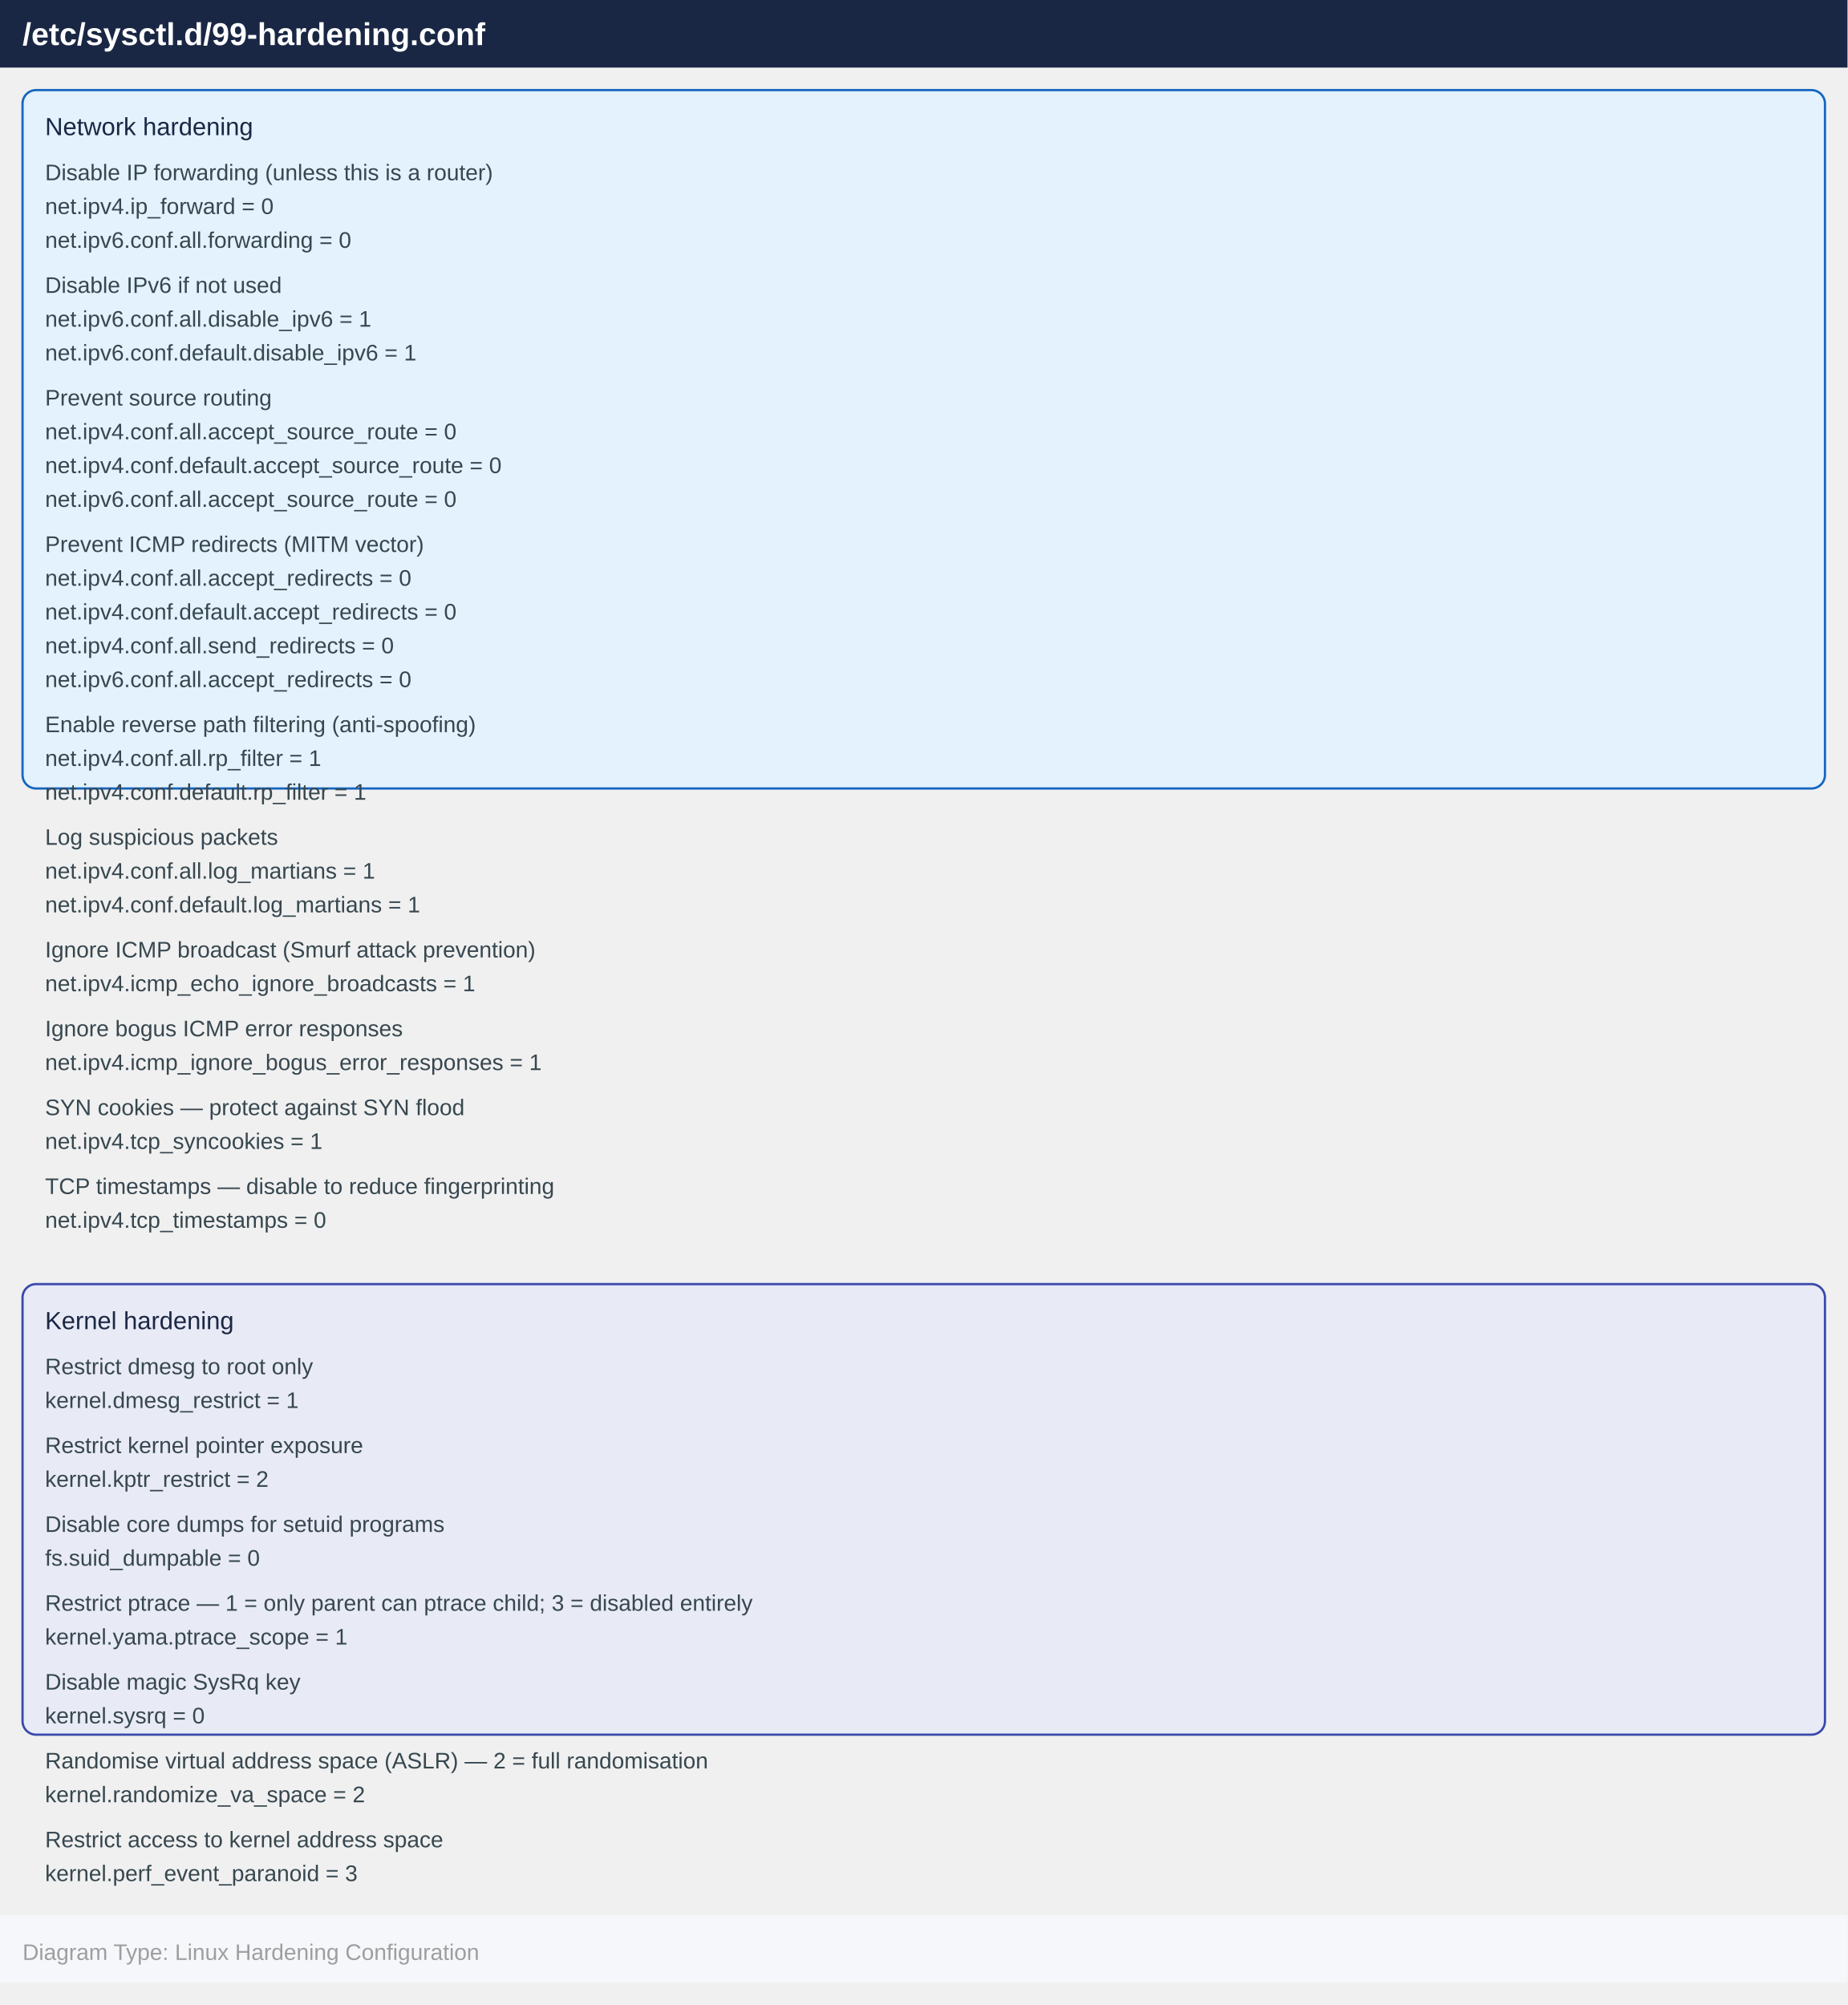
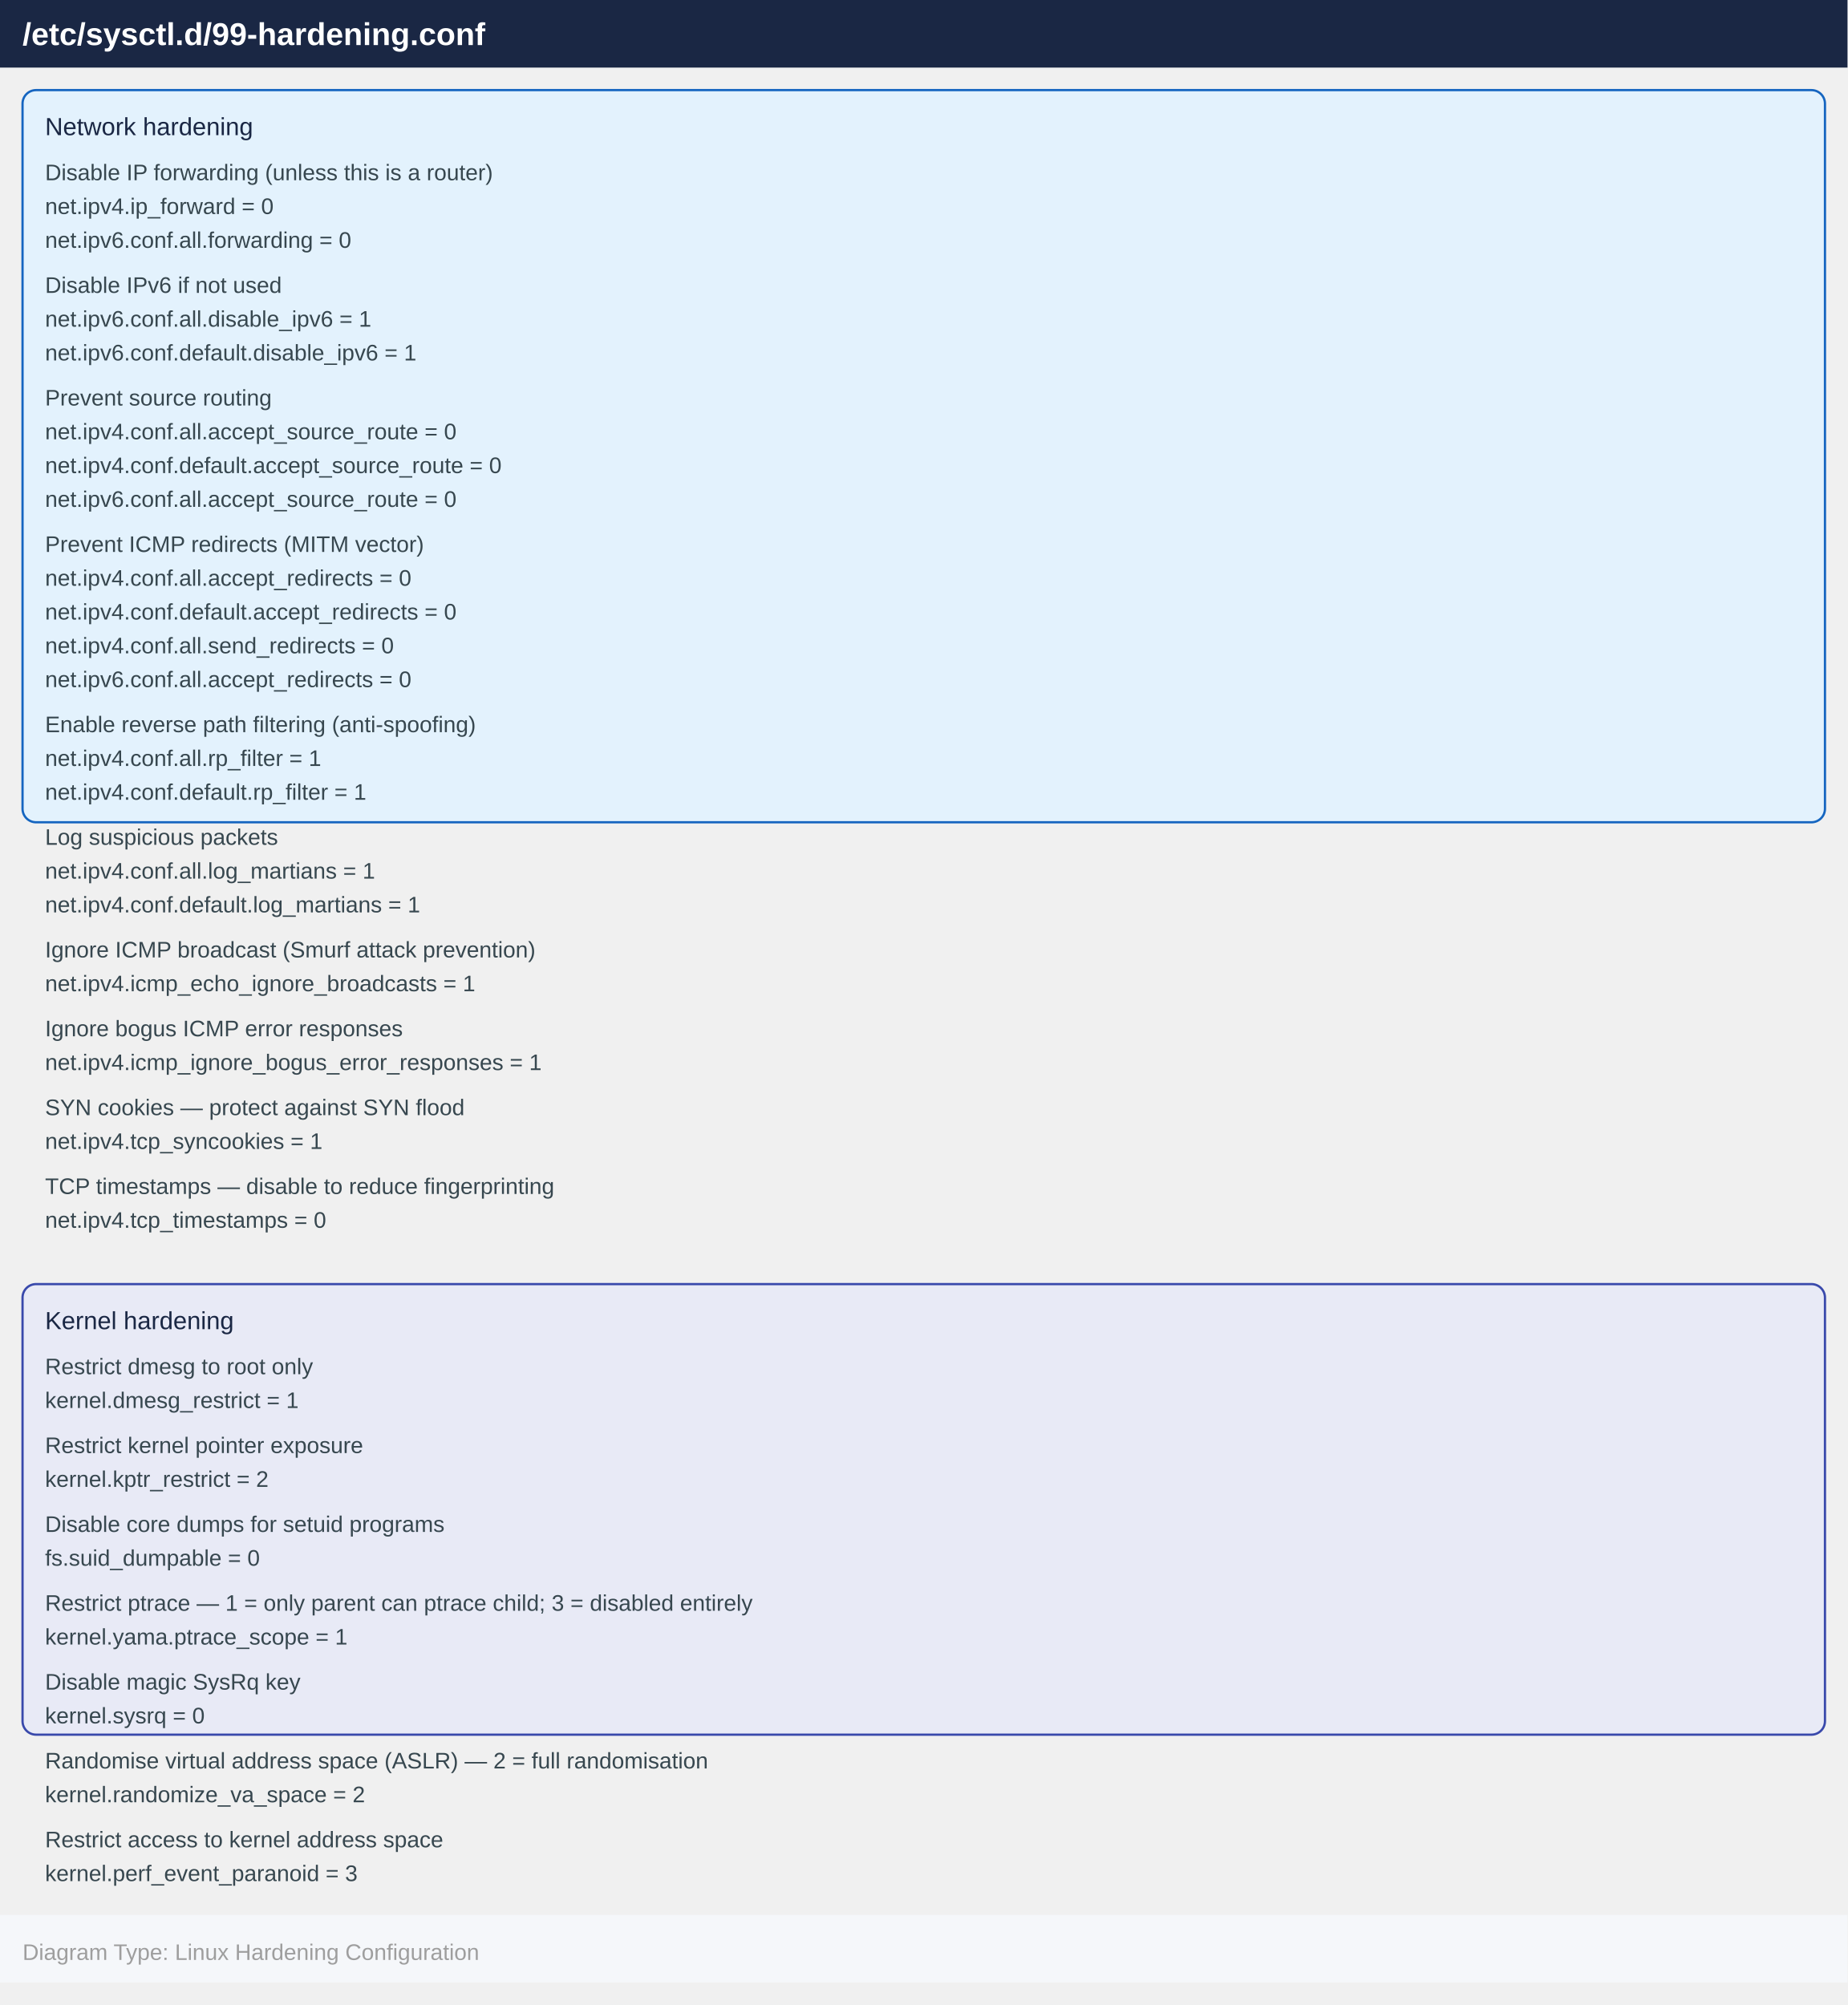
<svg xmlns="http://www.w3.org/2000/svg" width="820" height="890" viewBox="0 0 820 890">
  <defs>
    <marker id="arrowhead" markerWidth="10" markerHeight="7" refX="0" refY="3.5" orient="auto">
      <polygon points="0 0, 10 3.5, 0 7" fill="#455a64" />
    </marker>
  </defs>
  <rect x="0" y="0" width="820" height="30" fill="#1a2744" />
  <text x="10" y="20" font-family="Arial,Helvetica,sans-serif" font-size="14" font-weight="bold" fill="#ffffff">
    /etc/sysctl.d/99-hardening.conf
  </text>
-   <rect x="10" y="40" width="800" height="310" fill="#e3f2fd" stroke="#1565c0" rx="6" />
+   <rect x="10" y="40" width="800" height="325" fill="#e3f2fd" stroke="#1565c0" rx="6" />
  <text x="20" y="60" font-family="Arial,Helvetica,sans-serif" font-size="11" fill="#1a2744">
    Network hardening
  </text>
  <text x="20" y="80" font-family="Arial,Helvetica,sans-serif" font-size="10" fill="#37474f">
    Disable IP forwarding (unless this is a router)
  </text>
  <text x="20" y="95" font-family="Arial,Helvetica,sans-serif" font-size="10" fill="#37474f">
    net.ipv4.ip_forward = 0
  </text>
  <text x="20" y="110" font-family="Arial,Helvetica,sans-serif" font-size="10" fill="#37474f">
    net.ipv6.conf.all.forwarding = 0
  </text>
  <text x="20" y="130" font-family="Arial,Helvetica,sans-serif" font-size="10" fill="#37474f">
    Disable IPv6 if not used
  </text>
  <text x="20" y="145" font-family="Arial,Helvetica,sans-serif" font-size="10" fill="#37474f">
    net.ipv6.conf.all.disable_ipv6 = 1
  </text>
  <text x="20" y="160" font-family="Arial,Helvetica,sans-serif" font-size="10" fill="#37474f">
    net.ipv6.conf.default.disable_ipv6 = 1
  </text>
  <text x="20" y="180" font-family="Arial,Helvetica,sans-serif" font-size="10" fill="#37474f">
    Prevent source routing
  </text>
  <text x="20" y="195" font-family="Arial,Helvetica,sans-serif" font-size="10" fill="#37474f">
    net.ipv4.conf.all.accept_source_route = 0
  </text>
  <text x="20" y="210" font-family="Arial,Helvetica,sans-serif" font-size="10" fill="#37474f">
    net.ipv4.conf.default.accept_source_route = 0
  </text>
  <text x="20" y="225" font-family="Arial,Helvetica,sans-serif" font-size="10" fill="#37474f">
    net.ipv6.conf.all.accept_source_route = 0
  </text>
  <text x="20" y="245" font-family="Arial,Helvetica,sans-serif" font-size="10" fill="#37474f">
    Prevent ICMP redirects (MITM vector)
  </text>
  <text x="20" y="260" font-family="Arial,Helvetica,sans-serif" font-size="10" fill="#37474f">
    net.ipv4.conf.all.accept_redirects = 0
  </text>
  <text x="20" y="275" font-family="Arial,Helvetica,sans-serif" font-size="10" fill="#37474f">
    net.ipv4.conf.default.accept_redirects = 0
  </text>
  <text x="20" y="290" font-family="Arial,Helvetica,sans-serif" font-size="10" fill="#37474f">
    net.ipv4.conf.all.send_redirects = 0
  </text>
  <text x="20" y="305" font-family="Arial,Helvetica,sans-serif" font-size="10" fill="#37474f">
    net.ipv6.conf.all.accept_redirects = 0
  </text>
  <text x="20" y="325" font-family="Arial,Helvetica,sans-serif" font-size="10" fill="#37474f">
    Enable reverse path filtering (anti-spoofing)
  </text>
  <text x="20" y="340" font-family="Arial,Helvetica,sans-serif" font-size="10" fill="#37474f">
    net.ipv4.conf.all.rp_filter = 1
  </text>
  <text x="20" y="355" font-family="Arial,Helvetica,sans-serif" font-size="10" fill="#37474f">
    net.ipv4.conf.default.rp_filter = 1
  </text>
  <text x="20" y="375" font-family="Arial,Helvetica,sans-serif" font-size="10" fill="#37474f">
    Log suspicious packets
  </text>
  <text x="20" y="390" font-family="Arial,Helvetica,sans-serif" font-size="10" fill="#37474f">
    net.ipv4.conf.all.log_martians = 1
  </text>
  <text x="20" y="405" font-family="Arial,Helvetica,sans-serif" font-size="10" fill="#37474f">
    net.ipv4.conf.default.log_martians = 1
  </text>
  <text x="20" y="425" font-family="Arial,Helvetica,sans-serif" font-size="10" fill="#37474f">
    Ignore ICMP broadcast (Smurf attack prevention)
  </text>
  <text x="20" y="440" font-family="Arial,Helvetica,sans-serif" font-size="10" fill="#37474f">
    net.ipv4.icmp_echo_ignore_broadcasts = 1
  </text>
  <text x="20" y="460" font-family="Arial,Helvetica,sans-serif" font-size="10" fill="#37474f">
    Ignore bogus ICMP error responses
  </text>
  <text x="20" y="475" font-family="Arial,Helvetica,sans-serif" font-size="10" fill="#37474f">
    net.ipv4.icmp_ignore_bogus_error_responses = 1
  </text>
  <text x="20" y="495" font-family="Arial,Helvetica,sans-serif" font-size="10" fill="#37474f">
    SYN cookies — protect against SYN flood
  </text>
  <text x="20" y="510" font-family="Arial,Helvetica,sans-serif" font-size="10" fill="#37474f">
    net.ipv4.tcp_syncookies = 1
  </text>
  <text x="20" y="530" font-family="Arial,Helvetica,sans-serif" font-size="10" fill="#37474f">
    TCP timestamps — disable to reduce fingerprinting
  </text>
  <text x="20" y="545" font-family="Arial,Helvetica,sans-serif" font-size="10" fill="#37474f">
    net.ipv4.tcp_timestamps = 0
  </text>
  <rect x="10" y="570" width="800" height="200" fill="#e8eaf6" stroke="#3949ab" rx="6" />
  <text x="20" y="590" font-family="Arial,Helvetica,sans-serif" font-size="11" fill="#1a2744">
    Kernel hardening
  </text>
  <text x="20" y="610" font-family="Arial,Helvetica,sans-serif" font-size="10" fill="#37474f">
    Restrict dmesg to root only
  </text>
  <text x="20" y="625" font-family="Arial,Helvetica,sans-serif" font-size="10" fill="#37474f">
    kernel.dmesg_restrict = 1
  </text>
  <text x="20" y="645" font-family="Arial,Helvetica,sans-serif" font-size="10" fill="#37474f">
    Restrict kernel pointer exposure
  </text>
  <text x="20" y="660" font-family="Arial,Helvetica,sans-serif" font-size="10" fill="#37474f">
    kernel.kptr_restrict = 2
  </text>
  <text x="20" y="680" font-family="Arial,Helvetica,sans-serif" font-size="10" fill="#37474f">
    Disable core dumps for setuid programs
  </text>
  <text x="20" y="695" font-family="Arial,Helvetica,sans-serif" font-size="10" fill="#37474f">
    fs.suid_dumpable = 0
  </text>
  <text x="20" y="715" font-family="Arial,Helvetica,sans-serif" font-size="10" fill="#37474f">
    Restrict ptrace — 1 = only parent can ptrace child; 3 = disabled entirely
  </text>
  <text x="20" y="730" font-family="Arial,Helvetica,sans-serif" font-size="10" fill="#37474f">
    kernel.yama.ptrace_scope = 1
  </text>
  <text x="20" y="750" font-family="Arial,Helvetica,sans-serif" font-size="10" fill="#37474f">
    Disable magic SysRq key
  </text>
  <text x="20" y="765" font-family="Arial,Helvetica,sans-serif" font-size="10" fill="#37474f">
    kernel.sysrq = 0
  </text>
  <text x="20" y="785" font-family="Arial,Helvetica,sans-serif" font-size="10" fill="#37474f">
    Randomise virtual address space (ASLR) — 2 = full randomisation
  </text>
  <text x="20" y="800" font-family="Arial,Helvetica,sans-serif" font-size="10" fill="#37474f">
    kernel.randomize_va_space = 2
  </text>
  <text x="20" y="820" font-family="Arial,Helvetica,sans-serif" font-size="10" fill="#37474f">
    Restrict access to kernel address space
  </text>
  <text x="20" y="835" font-family="Arial,Helvetica,sans-serif" font-size="10" fill="#37474f">
    kernel.perf_event_paranoid = 3
  </text>
  <rect x="0" y="850" width="820" height="30" fill="#f5f7fa" />
  <text x="10" y="870" font-family="Arial,Helvetica,sans-serif" font-size="10" fill="#9e9e9e">
    Diagram Type: Linux Hardening Configuration
  </text>
</svg>
